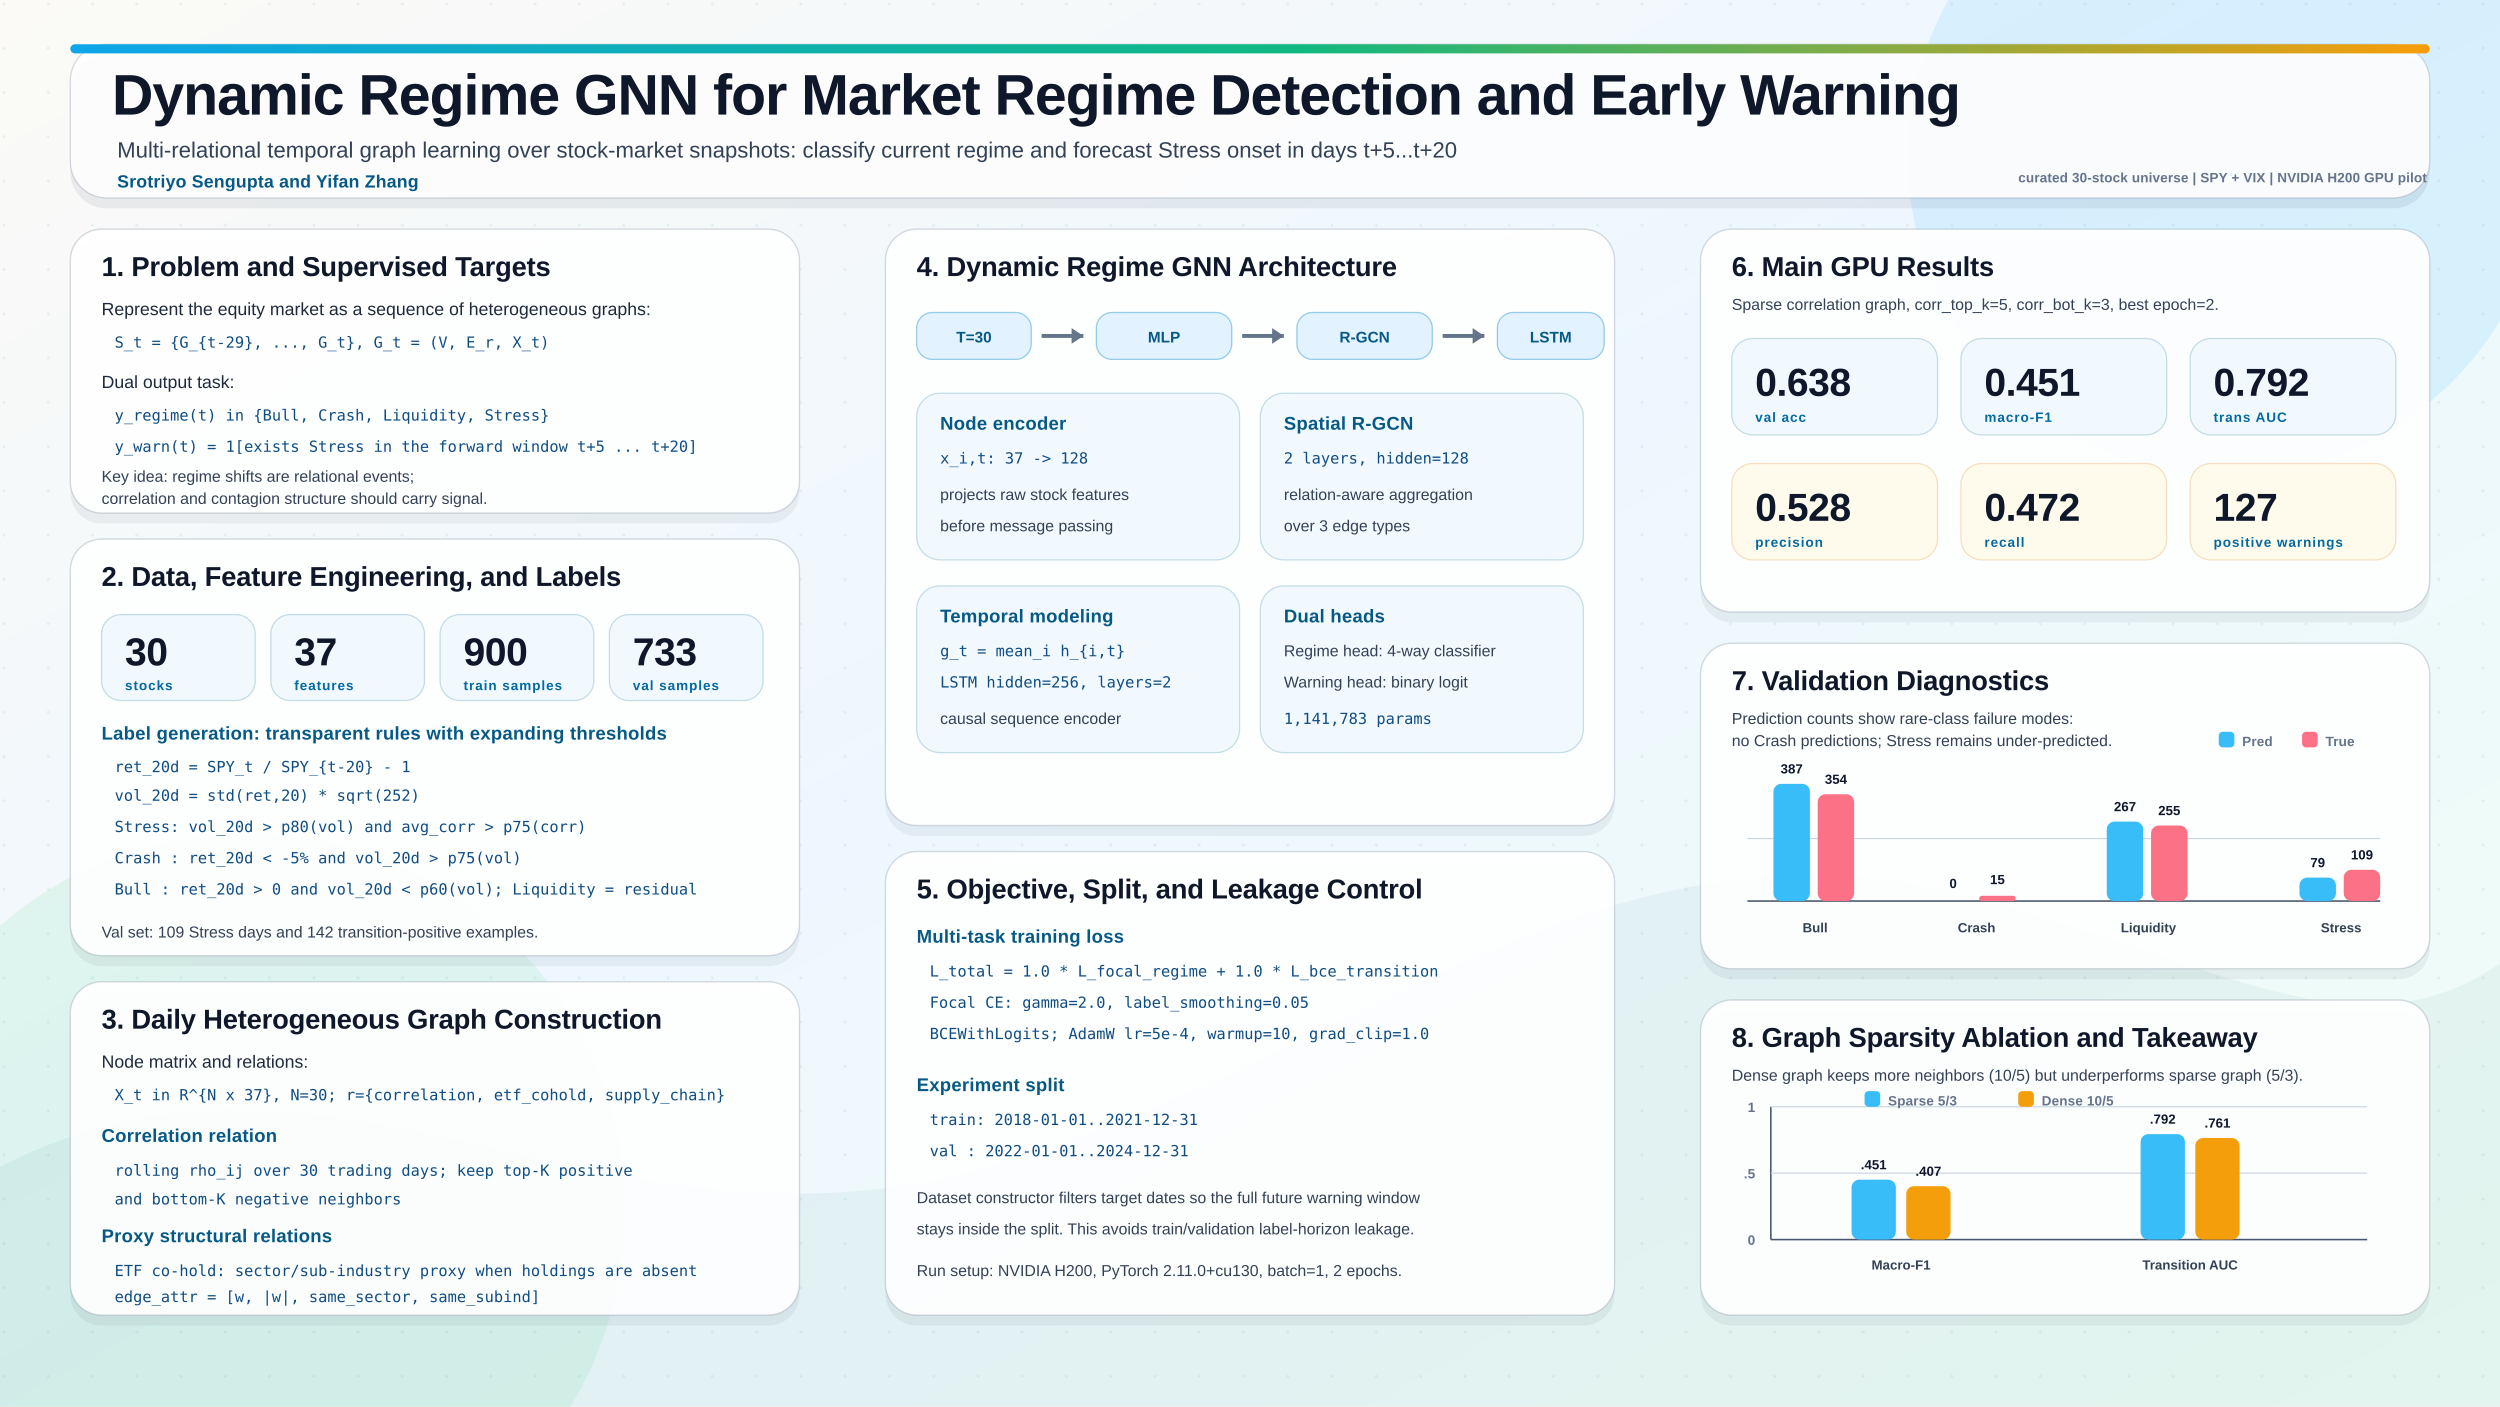
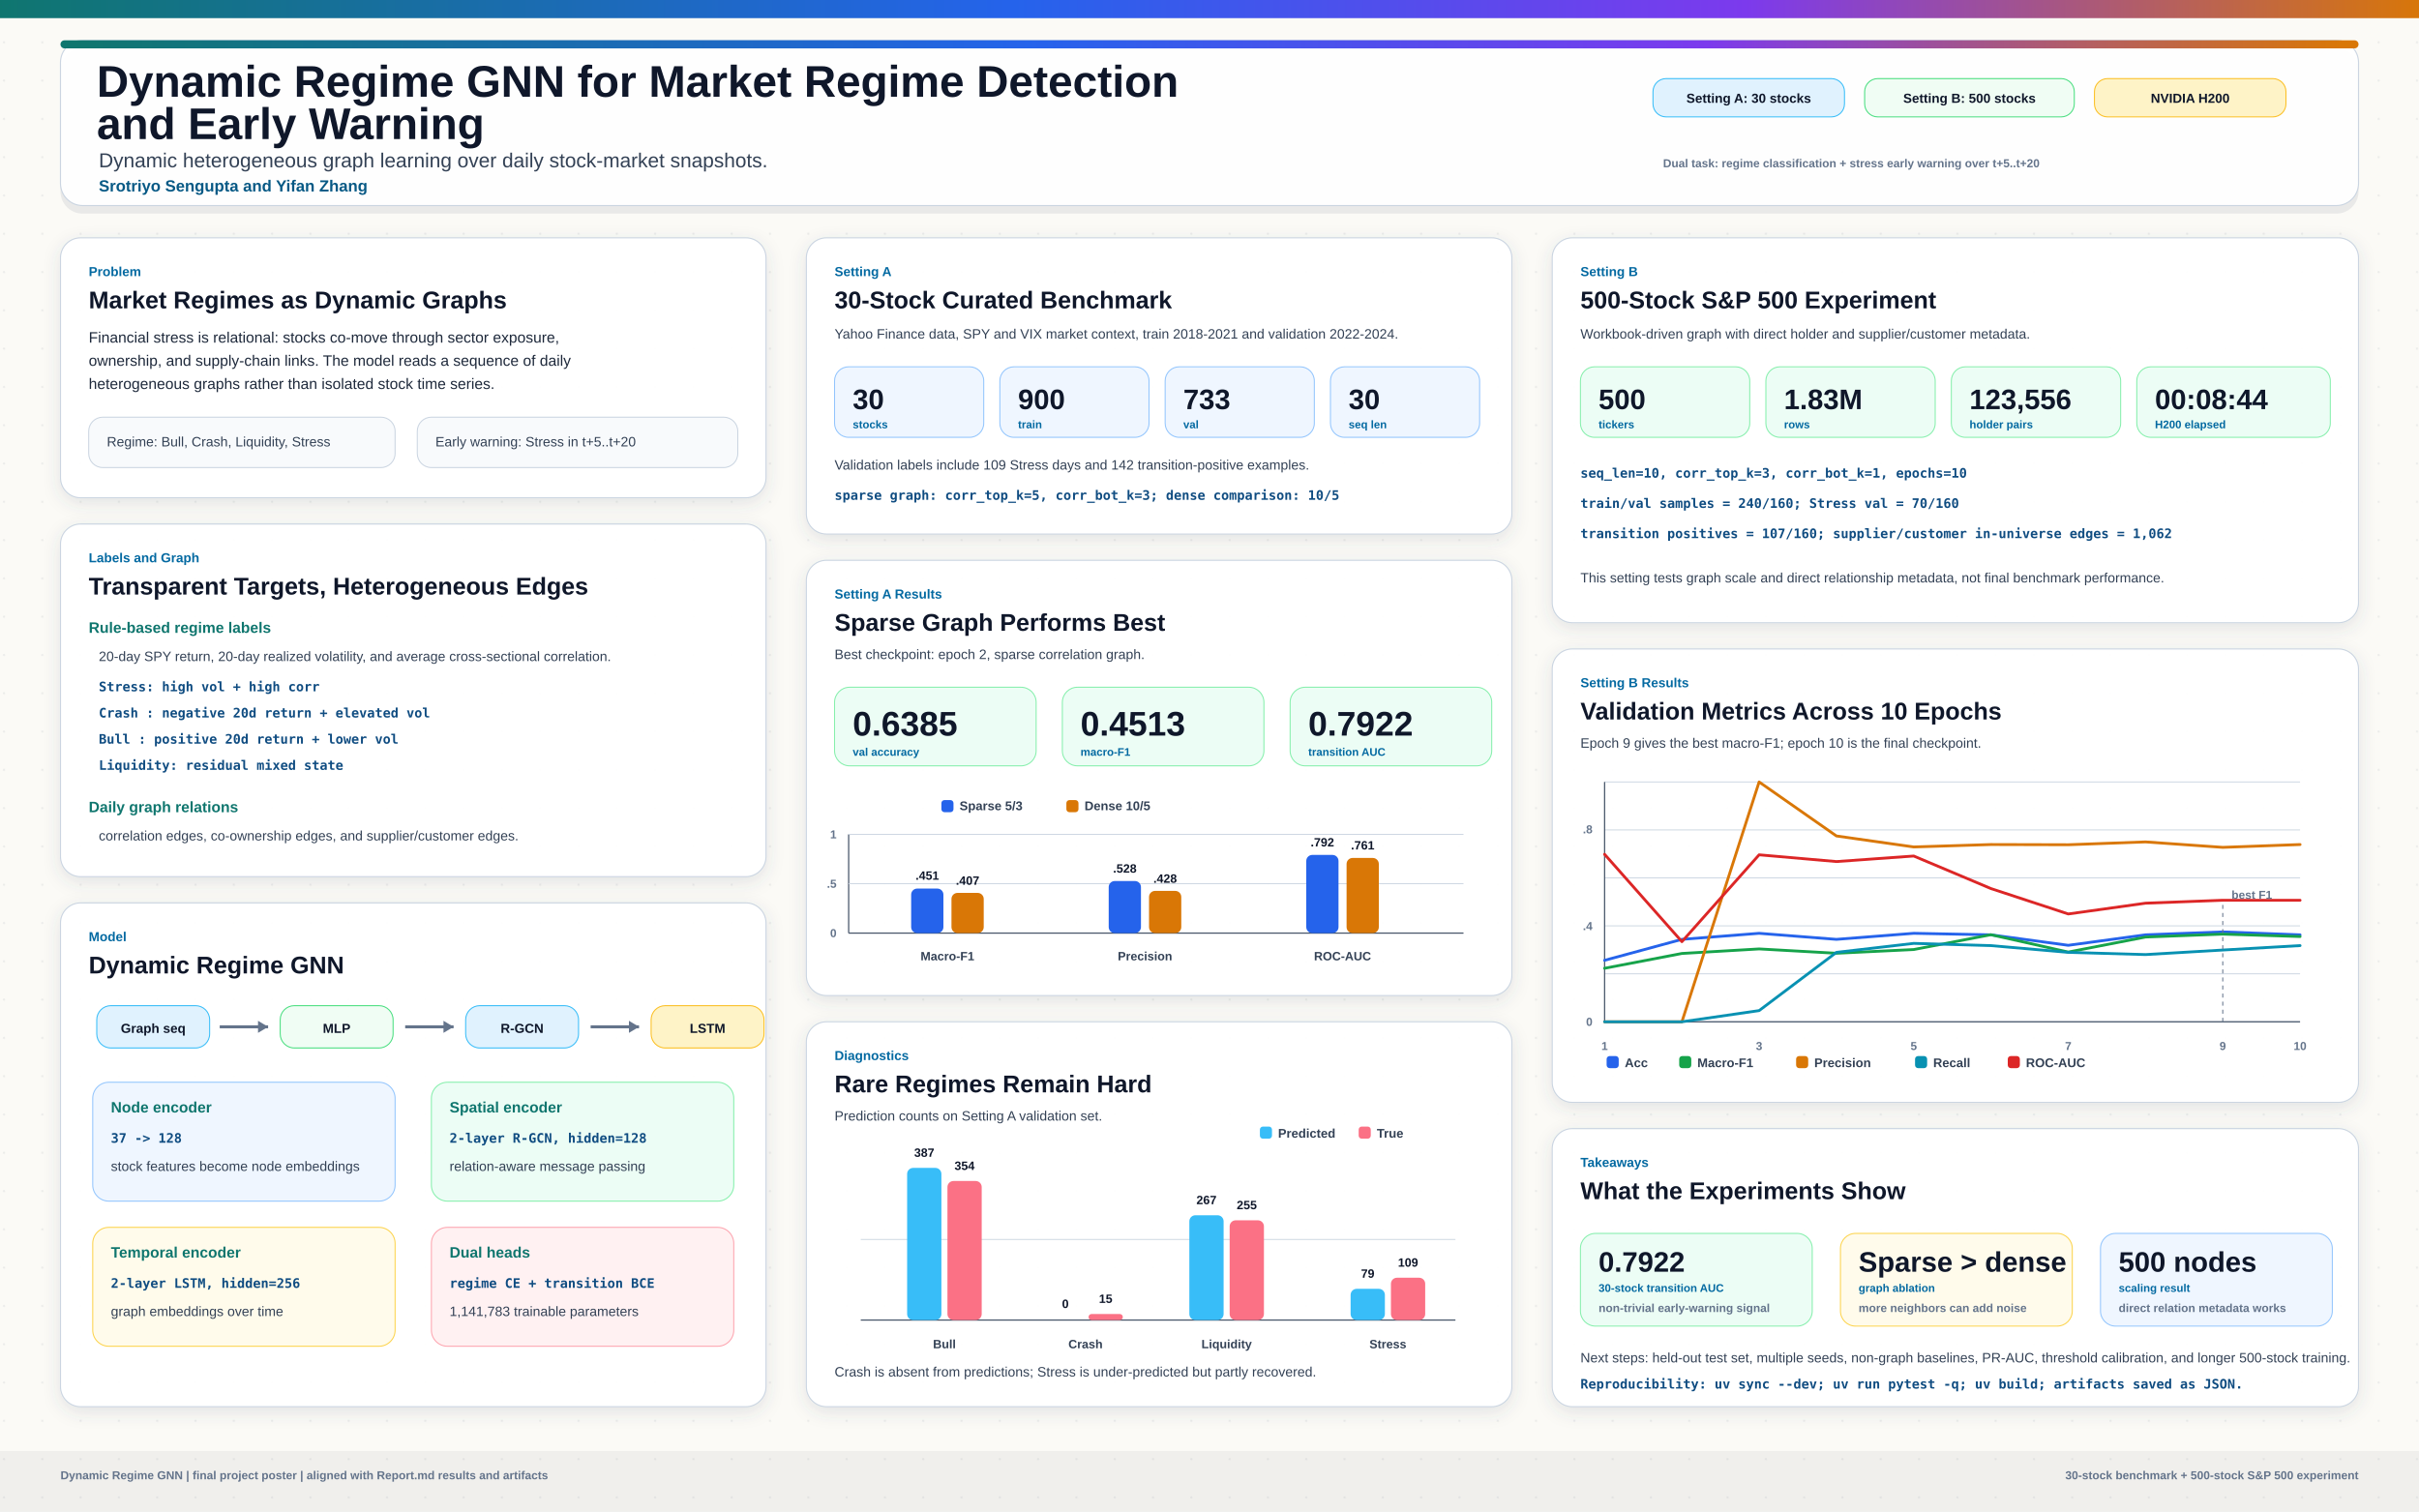
- <svg xmlns="http://www.w3.org/2000/svg" width="1920" height="1080" viewBox="0 0 1920 1080" role="img" aria-labelledby="title desc">
+ <svg xmlns="http://www.w3.org/2000/svg" width="2400" height="1500" viewBox="0 0 2400 1500" role="img" aria-labelledby="title desc">
  <defs>
-     <linearGradient id="bg" x1="0" y1="0" x2="1" y2="1">
-       <stop offset="0%" stop-color="#fbfaf6" />
-       <stop offset="46%" stop-color="#eef7ff" />
-       <stop offset="100%" stop-color="#eefdf5" />
+     <linearGradient id="topBand" x1="0" y1="0" x2="1" y2="0">
+       <stop offset="0%" stop-color="#0f766e" />
+       <stop offset="42%" stop-color="#2563eb" />
+       <stop offset="72%" stop-color="#7c3aed" />
+       <stop offset="100%" stop-color="#d97706" />
    </linearGradient>
-     <linearGradient id="accent" x1="0" y1="0" x2="1" y2="0">
-       <stop offset="0%" stop-color="#0ea5e9" />
-       <stop offset="52%" stop-color="#10b981" />
-       <stop offset="100%" stop-color="#f59e0b" />
-     </linearGradient>
-     <filter id="shadow" x="-10%" y="-10%" width="120%" height="120%">
-       <feDropShadow dx="0" dy="7" stdDeviation="10" flood-color="#475569" flood-opacity="0.16" />
+     <pattern id="dotGrid" width="38" height="38" patternUnits="userSpaceOnUse">
+       <circle cx="4" cy="4" r="1.2" fill="#334155" opacity="0.07" />
+     </pattern>
+     <filter id="softShadow" x="-8%" y="-8%" width="116%" height="116%">
+       <feDropShadow dx="0" dy="5" stdDeviation="8" flood-color="#475569" flood-opacity="0.14" />
    </filter>
-     <pattern id="grid" width="34" height="34" patternUnits="userSpaceOnUse">
-       <circle cx="3" cy="3" r="1.15" fill="#0f766e" opacity="0.08" />
-     </pattern>
    <style>
-       text { font-family: "Aptos", "Helvetica Neue", Arial, sans-serif; }
-       .title { fill: #0f172a; font-size: 44px; font-weight: 820; letter-spacing: -0.8px; }
-       .subtitle { fill: #334155; font-size: 17px; font-weight: 500; }
-       .authors { fill: #075985; font-size: 13.6px; font-weight: 650; letter-spacing: 0.15px; }
-       .section { fill: #0f172a; font-size: 21px; font-weight: 800; letter-spacing: -0.15px; }
-       .subhead { fill: #075985; font-size: 14.2px; font-weight: 760; letter-spacing: 0.2px; }
-       .body { fill: #1e293b; font-size: 13.6px; font-weight: 500; }
-       .body2 { fill: #334155; font-size: 12.2px; font-weight: 460; }
-       .tiny { fill: #64748b; font-size: 10.4px; font-weight: 560; letter-spacing: 0.1px; }
-       .code { fill: #0f4c81; font-size: 11.8px; font-family: "SFMono-Regular", "Consolas", monospace; font-weight: 540; }
-       .metric { fill: #0f172a; font-size: 30px; font-weight: 860; letter-spacing: -0.35px; }
-       .metric-label { fill: #0369a1; font-size: 10.4px; font-weight: 760; text-transform: uppercase; letter-spacing: 0.72px; }
-       .card { fill: #ffffff; fill-opacity: 0.93; stroke: #64748b; stroke-opacity: 0.25; stroke-width: 1.1; }
-       .inner { fill: #f0f9ff; fill-opacity: 0.94; stroke: #0e7490; stroke-opacity: 0.22; stroke-width: 1; }
-       .warm { fill: #fffbeb; fill-opacity: 0.94; stroke: #d97706; stroke-opacity: 0.22; stroke-width: 1; }
-       .chip { fill: #e0f2fe; fill-opacity: 0.93; stroke: #0284c7; stroke-opacity: 0.38; stroke-width: 1; }
-       .chip-text { fill: #075985; font-size: 11.8px; font-weight: 760; }
+       text { font-family: "Aptos", "Helvetica Neue", Arial, sans-serif; letter-spacing: 0; }
+       .title { fill: #0f172a; font-size: 44px; font-weight: 820; }
+       .subtitle { fill: #334155; font-size: 20px; font-weight: 500; }
+       .authors { fill: #075985; font-size: 16px; font-weight: 700; }
+       .eyebrow { fill: #0369a1; font-size: 13px; font-weight: 800; text-transform: uppercase; letter-spacing: 0; }
+       .section { fill: #0f172a; font-size: 24px; font-weight: 820; }
+       .subhead { fill: #0f766e; font-size: 15px; font-weight: 800; }
+       .body { fill: #1e293b; font-size: 15px; font-weight: 520; }
+       .body2 { fill: #334155; font-size: 13.5px; font-weight: 500; }
+       .tiny { fill: #64748b; font-size: 11.5px; font-weight: 580; }
+       .code { fill: #0f4c81; font-size: 13px; font-family: "SFMono-Regular", "Consolas", monospace; font-weight: 550; }
+       .metric { fill: #0f172a; font-size: 34px; font-weight: 860; }
+       .metric2 { fill: #0f172a; font-size: 28px; font-weight: 850; }
+       .metric-label { fill: #0369a1; font-size: 11px; font-weight: 800; text-transform: uppercase; letter-spacing: 0; }
+       .panel { fill: #ffffff; fill-opacity: 0.96; stroke: #cbd5e1; stroke-width: 1.1; }
+       .panel-soft { fill: #f8fafc; stroke: #cbd5e1; stroke-width: 1; }
+       .blue { fill: #eff6ff; stroke: #93c5fd; stroke-width: 1; }
+       .green { fill: #ecfdf5; stroke: #86efac; stroke-width: 1; }
+       .amber { fill: #fffbeb; stroke: #fcd34d; stroke-width: 1; }
+       .rose { fill: #fff1f2; stroke: #fda4af; stroke-width: 1; }
+       .chip { fill: #e0f2fe; stroke: #38bdf8; stroke-width: 1; }
+       .chip2 { fill: #f0fdf4; stroke: #4ade80; stroke-width: 1; }
+       .chip3 { fill: #fef3c7; stroke: #fbbf24; stroke-width: 1; }
+       .chip-text { fill: #0f172a; font-size: 13px; font-weight: 760; }
      .axis { stroke: #475569; stroke-width: 1.2; }
      .gridline { stroke: #cbd5e1; stroke-width: 0.9; }
-       .bar-label { fill: #334155; font-size: 10.2px; font-weight: 700; }
-       .bar-value { fill: #0f172a; font-size: 10.2px; font-weight: 760; }
-       .bullet { fill: #0ea5e9; }
+       .bar-label { fill: #334155; font-size: 12px; font-weight: 700; }
+       .bar-value { fill: #0f172a; font-size: 12px; font-weight: 780; }
+       .legend { fill: #334155; font-size: 12.5px; font-weight: 650; }
+       .line { fill: none; stroke-width: 2.8; stroke-linejoin: round; stroke-linecap: round; }
    </style>
  </defs>
-   <rect width="1920" height="1080" fill="url(#bg)" />
-   <rect width="1920" height="1080" fill="url(#grid)" />
-   <circle cx="1710" cy="120" r="245" fill="#38bdf8" opacity="0.13" />
-   <circle cx="190" cy="930" r="290" fill="#22c55e" opacity="0.09" />
-   <path d="M0,896 C260,764 462,982 760,896 C1050,812 1230,612 1520,690 C1710,742 1812,814 1920,740 L1920,1080 L0,1080 Z" fill="#0f766e" opacity="0.055" />
-   <g transform="translate(54,34)">
-     <rect x="0" y="8" width="1812" height="118" rx="28" fill="#475569" opacity="0.10" />
-     <rect x="0" y="0" width="1812" height="118" rx="28" fill="#ffffff" fill-opacity="0.88" stroke="#64748b" stroke-opacity="0.26" />
-     <rect x="0" y="0" width="1812" height="7" rx="3.5" fill="url(#accent)" />
-     <text class="title" x="32" y="54">Dynamic Regime GNN for Market Regime Detection and Early Warning</text>
-     <text class="subtitle" x="36" y="87">Multi-relational temporal graph learning over stock-market snapshots: classify current regime and forecast Stress onset in days t+5...t+20</text>
-     <text class="authors" x="36" y="110">Srotriyo Sengupta and Yifan Zhang</text>
-     <text class="tiny" x="1496" y="106">curated 30-stock universe | SPY + VIX | NVIDIA H200 GPU pilot</text>
-   </g>
-   <g transform="translate(54,176)">
-     <rect x="0" y="8" width="560" height="218" rx="24" fill="#475569" opacity="0.08" />
-     <rect class="card" x="0" y="0" width="560" height="218" rx="24" />
-     <text class="section" x="24" y="36">1. Problem and Supervised Targets</text>
-     <text class="body" x="24" y="66">Represent the equity market as a sequence of heterogeneous graphs:</text>
-     <text class="code" x="34" y="91">S_t = {G_{t-29}, ..., G_t},   G_t = (V, E_r, X_t)</text>
-     <text class="body" x="24" y="122">Dual output task:</text>
-     <text class="code" x="34" y="147">y_regime(t) in {Bull, Crash, Liquidity, Stress}</text>
-     <text class="code" x="34" y="171">y_warn(t) = 1[exists Stress in the forward window t+5 ... t+20]</text>
-     <text class="body2" x="24" y="194">Key idea: regime shifts are relational events;</text>
-     <text class="body2" x="24" y="211">correlation and contagion structure should carry signal.</text>
-   </g>
-   <g transform="translate(54,414)">
-     <rect x="0" y="8" width="560" height="320" rx="24" fill="#475569" opacity="0.08" />
-     <rect class="card" x="0" y="0" width="560" height="320" rx="24" />
-     <text class="section" x="24" y="36">2. Data, Feature Engineering, and Labels</text>
-     <g transform="translate(24,58)">
-       <rect class="inner" x="0" y="0" width="118" height="66" rx="15" />
-       <text class="metric" x="18" y="39">30</text>
-       <text class="metric-label" x="18" y="58">stocks</text>
-     </g>
-     <g transform="translate(154,58)">
-       <rect class="inner" x="0" y="0" width="118" height="66" rx="15" />
-       <text class="metric" x="18" y="39">37</text>
-       <text class="metric-label" x="18" y="58">features</text>
-     </g>
-     <g transform="translate(284,58)">
-       <rect class="inner" x="0" y="0" width="118" height="66" rx="15" />
-       <text class="metric" x="18" y="39">900</text>
-       <text class="metric-label" x="18" y="58">train samples</text>
-     </g>
-     <g transform="translate(414,58)">
-       <rect class="inner" x="0" y="0" width="118" height="66" rx="15" />
-       <text class="metric" x="18" y="39">733</text>
-       <text class="metric-label" x="18" y="58">val samples</text>
-     </g>
-     <text class="subhead" x="24" y="154">Label generation: transparent rules with expanding thresholds</text>
-     <text class="code" x="34" y="179">ret_20d = SPY_t / SPY_{t-20} - 1</text>
-     <text class="code" x="34" y="201">vol_20d = std(ret,20) * sqrt(252)</text>
-     <text class="code" x="34" y="225">Stress: vol_20d &gt; p80(vol) and avg_corr &gt; p75(corr)</text>
-     <text class="code" x="34" y="249">Crash : ret_20d &lt; -5% and vol_20d &gt; p75(vol)</text>
-     <text class="code" x="34" y="273">Bull  : ret_20d &gt; 0 and vol_20d &lt; p60(vol); Liquidity = residual</text>
-     <text class="body2" x="24" y="306">Val set: 109 Stress days and 142 transition-positive examples.</text>
-   </g>
-   <g transform="translate(54,754)">
-     <rect x="0" y="8" width="560" height="256" rx="24" fill="#475569" opacity="0.08" />
-     <rect class="card" x="0" y="0" width="560" height="256" rx="24" />
-     <text class="section" x="24" y="36">3. Daily Heterogeneous Graph Construction</text>
-     <text class="body" x="24" y="66">Node matrix and relations:</text>
-     <text class="code" x="34" y="91">X_t in R^{N x 37}, N=30; r={correlation, etf_cohold, supply_chain}</text>
-     <text class="subhead" x="24" y="123">Correlation relation</text>
-     <text class="code" x="34" y="149">rolling rho_ij over 30 trading days; keep top-K positive</text>
-     <text class="code" x="34" y="171">and bottom-K negative neighbors</text>
-     <text class="subhead" x="24" y="200">Proxy structural relations</text>
-     <text class="code" x="34" y="226">ETF co-hold: sector/sub-industry proxy when holdings are absent</text>
-     <text class="code" x="34" y="246">edge_attr = [w, |w|, same_sector, same_subind]</text>
-   </g>
-   <g transform="translate(680,176)">
-     <rect x="0" y="8" width="560" height="458" rx="24" fill="#475569" opacity="0.08" />
-     <rect class="card" x="0" y="0" width="560" height="458" rx="24" />
-     <text class="section" x="24" y="36">4. Dynamic Regime GNN Architecture</text>
-     <g transform="translate(24,64)">
-       <rect class="chip" x="0" y="0" width="88" height="36" rx="12" />
-       <text class="chip-text" x="44" y="23" text-anchor="middle">T=30</text>
-       <line x1="96" y1="18" x2="128" y2="18" stroke="#64748b" stroke-width="3" />
-       <polygon points="128,18 119,12 119,24" fill="#64748b" />
-       <rect class="chip" x="138" y="0" width="104" height="36" rx="12" />
-       <text class="chip-text" x="190" y="23" text-anchor="middle">MLP</text>
-       <line x1="250" y1="18" x2="282" y2="18" stroke="#64748b" stroke-width="3" />
-       <polygon points="282,18 273,12 273,24" fill="#64748b" />
-       <rect class="chip" x="292" y="0" width="104" height="36" rx="12" />
-       <text class="chip-text" x="344" y="23" text-anchor="middle">R-GCN</text>
-       <line x1="404" y1="18" x2="436" y2="18" stroke="#64748b" stroke-width="3" />
-       <polygon points="436,18 427,12 427,24" fill="#64748b" />
-       <rect class="chip" x="446" y="0" width="82" height="36" rx="12" />
-       <text class="chip-text" x="487" y="23" text-anchor="middle">LSTM</text>
-     </g>
-     <g transform="translate(24,126)">
-       <rect class="inner" x="0" y="0" width="248" height="128" rx="18" />
-       <text class="subhead" x="18" y="28">Node encoder</text>
-       <text class="code" x="18" y="54">x_i,t: 37 -&gt; 128</text>
-       <text class="body2" x="18" y="82">projects raw stock features</text>
-       <text class="body2" x="18" y="106">before message passing</text>
-     </g>
-     <g transform="translate(288,126)">
-       <rect class="inner" x="0" y="0" width="248" height="128" rx="18" />
-       <text class="subhead" x="18" y="28">Spatial R-GCN</text>
-       <text class="code" x="18" y="54">2 layers, hidden=128</text>
-       <text class="body2" x="18" y="82">relation-aware aggregation</text>
-       <text class="body2" x="18" y="106">over 3 edge types</text>
-     </g>
-     <g transform="translate(24,274)">
-       <rect class="inner" x="0" y="0" width="248" height="128" rx="18" />
-       <text class="subhead" x="18" y="28">Temporal modeling</text>
-       <text class="code" x="18" y="54">g_t = mean_i h_{i,t}</text>
-       <text class="code" x="18" y="78">LSTM hidden=256, layers=2</text>
-       <text class="body2" x="18" y="106">causal sequence encoder</text>
-     </g>
-     <g transform="translate(288,274)">
-       <rect class="inner" x="0" y="0" width="248" height="128" rx="18" />
-       <text class="subhead" x="18" y="28">Dual heads</text>
-       <text class="body2" x="18" y="54">Regime head: 4-way classifier</text>
-       <text class="body2" x="18" y="78">Warning head: binary logit</text>
-       <text class="code" x="18" y="106">1,141,783 params</text>
-     </g>
-   </g>
-   <g transform="translate(680,654)">
-     <rect x="0" y="8" width="560" height="356" rx="24" fill="#475569" opacity="0.08" />
-     <rect class="card" x="0" y="0" width="560" height="356" rx="24" />
-     <text class="section" x="24" y="36">5. Objective, Split, and Leakage Control</text>
-     <text class="subhead" x="24" y="70">Multi-task training loss</text>
-     <text class="code" x="34" y="96">L_total = 1.0 * L_focal_regime + 1.0 * L_bce_transition</text>
-     <text class="code" x="34" y="120">Focal CE: gamma=2.0, label_smoothing=0.05</text>
-     <text class="code" x="34" y="144">BCEWithLogits; AdamW lr=5e-4, warmup=10, grad_clip=1.0</text>
-     <text class="subhead" x="24" y="184">Experiment split</text>
-     <text class="code" x="34" y="210">train: 2018-01-01..2021-12-31</text>
-     <text class="code" x="34" y="234">val  : 2022-01-01..2024-12-31</text>
-     <text class="body2" x="24" y="270">Dataset constructor filters target dates so the full future warning window</text>
-     <text class="body2" x="24" y="294">stays inside the split. This avoids train/validation label-horizon leakage.</text>
-     <text class="body2" x="24" y="326">Run setup: NVIDIA H200, PyTorch 2.11.0+cu130, batch=1, 2 epochs.</text>
-   </g>
-   <g transform="translate(1306,176)">
-     <rect x="0" y="8" width="560" height="294" rx="24" fill="#475569" opacity="0.08" />
-     <rect class="card" x="0" y="0" width="560" height="294" rx="24" />
-     <text class="section" x="24" y="36">6. Main GPU Results</text>
-     <text class="body2" x="24" y="62">Sparse correlation graph, corr_top_k=5, corr_bot_k=3, best epoch=2.</text>
-     <g transform="translate(24,84)">
-       <rect class="inner" x="0" y="0" width="158" height="74" rx="16" />
-       <text class="metric" x="18" y="44">0.638</text>
-       <text class="metric-label" x="18" y="64">val acc</text>
-     </g>
-     <g transform="translate(200,84)">
-       <rect class="inner" x="0" y="0" width="158" height="74" rx="16" />
-       <text class="metric" x="18" y="44">0.451</text>
-       <text class="metric-label" x="18" y="64">macro-F1</text>
-     </g>
-     <g transform="translate(376,84)">
-       <rect class="inner" x="0" y="0" width="158" height="74" rx="16" />
-       <text class="metric" x="18" y="44">0.792</text>
-       <text class="metric-label" x="18" y="64">trans AUC</text>
-     </g>
-     <g transform="translate(24,180)">
-       <rect class="warm" x="0" y="0" width="158" height="74" rx="16" />
-       <text class="metric" x="18" y="44">0.528</text>
-       <text class="metric-label" x="18" y="64">precision</text>
-     </g>
-     <g transform="translate(200,180)">
-       <rect class="warm" x="0" y="0" width="158" height="74" rx="16" />
-       <text class="metric" x="18" y="44">0.472</text>
-       <text class="metric-label" x="18" y="64">recall</text>
-     </g>
-     <g transform="translate(376,180)">
-       <rect class="warm" x="0" y="0" width="158" height="74" rx="16" />
-       <text class="metric" x="18" y="44">127</text>
-       <text class="metric-label" x="18" y="64">positive warnings</text>
-     </g>
-   </g>
-   <g transform="translate(1306,494)">
-     <rect x="0" y="8" width="560" height="250" rx="24" fill="#475569" opacity="0.08" />
-     <rect class="card" x="0" y="0" width="560" height="250" rx="24" />
-     <text class="section" x="24" y="36">7. Validation Diagnostics</text>
-     <text class="body2" x="24" y="62">Prediction counts show rare-class failure modes:</text>
-     <text class="body2" x="24" y="79">no Crash predictions; Stress remains under-predicted.</text>
-     <rect x="398" y="68" width="12" height="12" rx="3" fill="#38bdf8" />
-     <text class="tiny" x="416" y="79">Pred</text>
-     <rect x="462" y="68" width="12" height="12" rx="3" fill="#fb7185" />
-     <text class="tiny" x="480" y="79">True</text>
+   <rect width="2400" height="1500" fill="#fbfaf6" />
+   <rect width="2400" height="1500" fill="url(#dotGrid)" />
+   <rect x="0" y="0" width="2400" height="18" fill="url(#topBand)" />
+   <rect x="0" y="1440" width="2400" height="60" fill="#0f172a" opacity="0.05" />
+   <g transform="translate(60,40)">
+     <rect x="0" y="8" width="2280" height="164" rx="22" fill="#475569" opacity="0.10" />
+     <rect class="panel" x="0" y="0" width="2280" height="164" rx="22" />
+     <rect x="0" y="0" width="2280" height="8" rx="4" fill="url(#topBand)" />
+     <text class="title" x="36" y="56">Dynamic Regime GNN for Market Regime Detection</text>
+     <text class="title" x="36" y="98">and Early Warning</text>
+     <text class="subtitle" x="38" y="126">Dynamic heterogeneous graph learning over daily stock-market snapshots.</text>
+     <text class="authors" x="38" y="150">Srotriyo Sengupta and Yifan Zhang</text>
+     <g transform="translate(1580,38)">
+       <rect class="chip" x="0" y="0" width="190" height="38" rx="13" />
+       <text class="chip-text" x="95" y="24" text-anchor="middle">Setting A: 30 stocks</text>
+       <rect class="chip2" x="210" y="0" width="208" height="38" rx="13" />
+       <text class="chip-text" x="314" y="24" text-anchor="middle">Setting B: 500 stocks</text>
+       <rect class="chip3" x="438" y="0" width="190" height="38" rx="13" />
+       <text class="chip-text" x="533" y="24" text-anchor="middle">NVIDIA H200</text>
+     </g>
+     <text class="tiny" x="1590" y="126">Dual task: regime classification + stress early warning over t+5..t+20</text>
+   </g>
+   <g transform="translate(60,236)">
+     <rect class="panel" x="0" y="0" width="700" height="258" rx="20" filter="url(#softShadow)" />
+     <text class="eyebrow" x="28" y="38">Problem</text>
+     <text class="section" x="28" y="70">Market Regimes as Dynamic Graphs</text>
+     <text class="body" x="28" y="104">Financial stress is relational: stocks co-move through sector exposure,</text>
+     <text class="body" x="28" y="127">ownership, and supply-chain links. The model reads a sequence of daily</text>
+     <text class="body" x="28" y="150">heterogeneous graphs rather than isolated stock time series.</text>
+     <rect class="panel-soft" x="28" y="178" width="304" height="50" rx="14" />
+     <text class="body2" x="46" y="207">Regime: Bull, Crash, Liquidity, Stress</text>
+     <rect class="panel-soft" x="354" y="178" width="318" height="50" rx="14" />
+     <text class="body2" x="372" y="207">Early warning: Stress in t+5..t+20</text>
+   </g>
+   <g transform="translate(60,520)">
+     <rect class="panel" x="0" y="0" width="700" height="350" rx="20" filter="url(#softShadow)" />
+     <text class="eyebrow" x="28" y="38">Labels and Graph</text>
+     <text class="section" x="28" y="70">Transparent Targets, Heterogeneous Edges</text>
+     <text class="subhead" x="28" y="108">Rule-based regime labels</text>
+     <text class="body2" x="38" y="136">20-day SPY return, 20-day realized volatility, and average cross-sectional correlation.</text>
+     <text class="code" x="38" y="166">Stress: high vol + high corr</text>
+     <text class="code" x="38" y="192">Crash : negative 20d return + elevated vol</text>
+     <text class="code" x="38" y="218">Bull  : positive 20d return + lower vol</text>
+     <text class="code" x="38" y="244">Liquidity: residual mixed state</text>
+     <text class="subhead" x="28" y="286">Daily graph relations</text>
+     <text class="body2" x="38" y="314">correlation edges, co-ownership edges, and supplier/customer edges.</text>
+   </g>
+   <g transform="translate(60,896)">
+     <rect class="panel" x="0" y="0" width="700" height="500" rx="20" filter="url(#softShadow)" />
+     <text class="eyebrow" x="28" y="38">Model</text>
+     <text class="section" x="28" y="70">Dynamic Regime GNN</text>
    <g transform="translate(36,102)">
-       <line class="axis" x1="0" y1="96" x2="486" y2="96" />
-       <line class="gridline" x1="0" y1="48" x2="486" y2="48" />
-       <rect x="20" y="6" width="28" height="90" rx="6" fill="#38bdf8" />
-       <rect x="54" y="14" width="28" height="82" rx="6" fill="#fb7185" />
-       <text class="bar-value" x="34" y="-2" text-anchor="middle">387</text>
-       <text class="bar-value" x="68" y="6" text-anchor="middle">354</text>
-       <text class="bar-label" x="52" y="120" text-anchor="middle">Bull</text>
-       <rect x="144" y="96" width="28" height="0" rx="6" fill="#38bdf8" />
-       <rect x="178" y="92" width="28" height="4" rx="2" fill="#fb7185" />
-       <text class="bar-value" x="158" y="86" text-anchor="middle">0</text>
-       <text class="bar-value" x="192" y="83" text-anchor="middle">15</text>
-       <text class="bar-label" x="176" y="120" text-anchor="middle">Crash</text>
-       <rect x="276" y="35" width="28" height="61" rx="6" fill="#38bdf8" />
-       <rect x="310" y="38" width="28" height="58" rx="6" fill="#fb7185" />
-       <text class="bar-value" x="290" y="27" text-anchor="middle">267</text>
-       <text class="bar-value" x="324" y="30" text-anchor="middle">255</text>
-       <text class="bar-label" x="308" y="120" text-anchor="middle">Liquidity</text>
-       <rect x="424" y="78" width="28" height="18" rx="6" fill="#38bdf8" />
-       <rect x="458" y="72" width="28" height="24" rx="6" fill="#fb7185" />
-       <text class="bar-value" x="438" y="70" text-anchor="middle">79</text>
-       <text class="bar-value" x="472" y="64" text-anchor="middle">109</text>
-       <text class="bar-label" x="456" y="120" text-anchor="middle">Stress</text>
-     </g>
-   </g>
-   <g transform="translate(1306,768)">
-     <rect x="0" y="8" width="560" height="242" rx="24" fill="#475569" opacity="0.08" />
-     <rect class="card" x="0" y="0" width="560" height="242" rx="24" />
-     <text class="section" x="24" y="36">8. Graph Sparsity Ablation and Takeaway</text>
-     <text class="body2" x="24" y="62">Dense graph keeps more neighbors (10/5) but underperforms sparse graph (5/3).</text>
-     <line class="axis" x1="54" y1="184" x2="512" y2="184" />
-     <line class="axis" x1="54" y1="82" x2="54" y2="184" />
-     <line class="gridline" x1="54" y1="133" x2="512" y2="133" />
-     <line class="gridline" x1="54" y1="82" x2="512" y2="82" />
-     <text class="tiny" x="42" y="188" text-anchor="end">0</text>
-     <text class="tiny" x="42" y="137" text-anchor="end">.5</text>
-     <text class="tiny" x="42" y="86" text-anchor="end">1</text>
-     <rect x="116" y="138" width="34" height="46" rx="6" fill="#38bdf8" />
-     <rect x="158" y="143" width="34" height="41" rx="6" fill="#f59e0b" />
-     <text class="bar-value" x="133" y="130" text-anchor="middle">.451</text>
-     <text class="bar-value" x="175" y="135" text-anchor="middle">.407</text>
-     <text class="bar-label" x="154" y="207" text-anchor="middle">Macro-F1</text>
-     <rect x="338" y="103" width="34" height="81" rx="6" fill="#38bdf8" />
-     <rect x="380" y="106" width="34" height="78" rx="6" fill="#f59e0b" />
-     <text class="bar-value" x="355" y="95" text-anchor="middle">.792</text>
-     <text class="bar-value" x="397" y="98" text-anchor="middle">.761</text>
-     <text class="bar-label" x="376" y="207" text-anchor="middle">Transition AUC</text>
-     <rect x="126" y="70" width="12" height="12" rx="3" fill="#38bdf8" />
-     <text class="tiny" x="144" y="81">Sparse 5/3</text>
-     <rect x="244" y="70" width="12" height="12" rx="3" fill="#f59e0b" />
-     <text class="tiny" x="262" y="81">Dense 10/5</text>
-   </g>
+       <rect class="chip" x="0" y="0" width="112" height="42" rx="14" />
+       <text class="chip-text" x="56" y="27" text-anchor="middle">Graph seq</text>
+       <line x1="122" y1="21" x2="170" y2="21" stroke="#64748b" stroke-width="3" />
+       <polygon points="170,21 160,15 160,27" fill="#64748b" />
+       <rect class="chip2" x="182" y="0" width="112" height="42" rx="14" />
+       <text class="chip-text" x="238" y="27" text-anchor="middle">MLP</text>
+       <line x1="306" y1="21" x2="354" y2="21" stroke="#64748b" stroke-width="3" />
+       <polygon points="354,21 344,15 344,27" fill="#64748b" />
+       <rect class="chip" x="366" y="0" width="112" height="42" rx="14" />
+       <text class="chip-text" x="422" y="27" text-anchor="middle">R-GCN</text>
+       <line x1="490" y1="21" x2="538" y2="21" stroke="#64748b" stroke-width="3" />
+       <polygon points="538,21 528,15 528,27" fill="#64748b" />
+       <rect class="chip3" x="550" y="0" width="112" height="42" rx="14" />
+       <text class="chip-text" x="606" y="27" text-anchor="middle">LSTM</text>
+     </g>
+     <g transform="translate(32,178)">
+       <rect class="blue" x="0" y="0" width="300" height="118" rx="16" />
+       <text class="subhead" x="18" y="30">Node encoder</text>
+       <text class="code" x="18" y="60">37 -&gt; 128</text>
+       <text class="body2" x="18" y="88">stock features become node embeddings</text>
+     </g>
+     <g transform="translate(368,178)">
+       <rect class="green" x="0" y="0" width="300" height="118" rx="16" />
+       <text class="subhead" x="18" y="30">Spatial encoder</text>
+       <text class="code" x="18" y="60">2-layer R-GCN, hidden=128</text>
+       <text class="body2" x="18" y="88">relation-aware message passing</text>
+     </g>
+     <g transform="translate(32,322)">
+       <rect class="amber" x="0" y="0" width="300" height="118" rx="16" />
+       <text class="subhead" x="18" y="30">Temporal encoder</text>
+       <text class="code" x="18" y="60">2-layer LSTM, hidden=256</text>
+       <text class="body2" x="18" y="88">graph embeddings over time</text>
+     </g>
+     <g transform="translate(368,322)">
+       <rect class="rose" x="0" y="0" width="300" height="118" rx="16" />
+       <text class="subhead" x="18" y="30">Dual heads</text>
+       <text class="code" x="18" y="60">regime CE + transition BCE</text>
+       <text class="body2" x="18" y="88">1,141,783 trainable parameters</text>
+     </g>
+   </g>
+   <g transform="translate(800,236)">
+     <rect class="panel" x="0" y="0" width="700" height="294" rx="20" filter="url(#softShadow)" />
+     <text class="eyebrow" x="28" y="38">Setting A</text>
+     <text class="section" x="28" y="70">30-Stock Curated Benchmark</text>
+     <text class="body2" x="28" y="100">Yahoo Finance data, SPY and VIX market context, train 2018-2021 and validation 2022-2024.</text>
+     <g transform="translate(28,128)">
+       <rect class="blue" x="0" y="0" width="148" height="70" rx="14" />
+       <text class="metric2" x="18" y="42">30</text>
+       <text class="metric-label" x="18" y="61">stocks</text>
+       <rect class="blue" x="164" y="0" width="148" height="70" rx="14" />
+       <text class="metric2" x="182" y="42">900</text>
+       <text class="metric-label" x="182" y="61">train</text>
+       <rect class="blue" x="328" y="0" width="148" height="70" rx="14" />
+       <text class="metric2" x="346" y="42">733</text>
+       <text class="metric-label" x="346" y="61">val</text>
+       <rect class="blue" x="492" y="0" width="148" height="70" rx="14" />
+       <text class="metric2" x="510" y="42">30</text>
+       <text class="metric-label" x="510" y="61">seq len</text>
+     </g>
+     <text class="body2" x="28" y="230">Validation labels include 109 Stress days and 142 transition-positive examples.</text>
+     <text class="code" x="28" y="260">sparse graph: corr_top_k=5, corr_bot_k=3; dense comparison: 10/5</text>
+   </g>
+   <g transform="translate(800,556)">
+     <rect class="panel" x="0" y="0" width="700" height="432" rx="20" filter="url(#softShadow)" />
+     <text class="eyebrow" x="28" y="38">Setting A Results</text>
+     <text class="section" x="28" y="70">Sparse Graph Performs Best</text>
+     <text class="body2" x="28" y="98">Best checkpoint: epoch 2, sparse correlation graph.</text>
+     <g transform="translate(28,126)">
+       <rect class="green" x="0" y="0" width="200" height="78" rx="15" />
+       <text class="metric" x="18" y="48">0.6385</text>
+       <text class="metric-label" x="18" y="68">val accuracy</text>
+       <rect class="green" x="226" y="0" width="200" height="78" rx="15" />
+       <text class="metric" x="244" y="48">0.4513</text>
+       <text class="metric-label" x="244" y="68">macro-F1</text>
+       <rect class="green" x="452" y="0" width="200" height="78" rx="15" />
+       <text class="metric" x="470" y="48">0.7922</text>
+       <text class="metric-label" x="470" y="68">transition AUC</text>
+     </g>
+     <g transform="translate(42,252)">
+       <line class="axis" x1="0" y1="118" x2="610" y2="118" />
+       <line class="axis" x1="0" y1="20" x2="0" y2="118" />
+       <line class="gridline" x1="0" y1="69" x2="610" y2="69" />
+       <line class="gridline" x1="0" y1="20" x2="610" y2="20" />
+       <text class="tiny" x="-12" y="122" text-anchor="end">0</text>
+       <text class="tiny" x="-12" y="73" text-anchor="end">.5</text>
+       <text class="tiny" x="-12" y="24" text-anchor="end">1</text>
+       <rect x="62" y="73.8" width="32" height="44.2" rx="6" fill="#2563eb" />
+       <rect x="102" y="78.1" width="32" height="39.9" rx="6" fill="#d97706" />
+       <text class="bar-value" x="78" y="65" text-anchor="middle">.451</text>
+       <text class="bar-value" x="118" y="70" text-anchor="middle">.407</text>
+       <text class="bar-label" x="98" y="145" text-anchor="middle">Macro-F1</text>
+       <rect x="258" y="66.3" width="32" height="51.7" rx="6" fill="#2563eb" />
+       <rect x="298" y="76.1" width="32" height="41.9" rx="6" fill="#d97706" />
+       <text class="bar-value" x="274" y="58" text-anchor="middle">.528</text>
+       <text class="bar-value" x="314" y="68" text-anchor="middle">.428</text>
+       <text class="bar-label" x="294" y="145" text-anchor="middle">Precision</text>
+       <rect x="454" y="40.4" width="32" height="77.6" rx="6" fill="#2563eb" />
+       <rect x="494" y="43.4" width="32" height="74.6" rx="6" fill="#d97706" />
+       <text class="bar-value" x="470" y="32" text-anchor="middle">.792</text>
+       <text class="bar-value" x="510" y="35" text-anchor="middle">.761</text>
+       <text class="bar-label" x="490" y="145" text-anchor="middle">ROC-AUC</text>
+       <rect x="92" y="-14" width="12" height="12" rx="3" fill="#2563eb" />
+       <text class="legend" x="110" y="-4">Sparse 5/3</text>
+       <rect x="216" y="-14" width="12" height="12" rx="3" fill="#d97706" />
+       <text class="legend" x="234" y="-4">Dense 10/5</text>
+     </g>
+   </g>
+   <g transform="translate(800,1014)">
+     <rect class="panel" x="0" y="0" width="700" height="382" rx="20" filter="url(#softShadow)" />
+     <text class="eyebrow" x="28" y="38">Diagnostics</text>
+     <text class="section" x="28" y="70">Rare Regimes Remain Hard</text>
+     <text class="body2" x="28" y="98">Prediction counts on Setting A validation set.</text>
+     <g transform="translate(54,134)">
+       <line class="axis" x1="0" y1="162" x2="590" y2="162" />
+       <line class="gridline" x1="0" y1="82" x2="590" y2="82" />
+       <rect x="46" y="11" width="34" height="151" rx="6" fill="#38bdf8" />
+       <rect x="86" y="24" width="34" height="138" rx="6" fill="#fb7185" />
+       <text class="bar-value" x="63" y="0" text-anchor="middle">387</text>
+       <text class="bar-value" x="103" y="13" text-anchor="middle">354</text>
+       <text class="bar-label" x="83" y="190" text-anchor="middle">Bull</text>
+       <rect x="186" y="162" width="34" height="0" rx="6" fill="#38bdf8" />
+       <rect x="226" y="156" width="34" height="6" rx="3" fill="#fb7185" />
+       <text class="bar-value" x="203" y="150" text-anchor="middle">0</text>
+       <text class="bar-value" x="243" y="145" text-anchor="middle">15</text>
+       <text class="bar-label" x="223" y="190" text-anchor="middle">Crash</text>
+       <rect x="326" y="58" width="34" height="104" rx="6" fill="#38bdf8" />
+       <rect x="366" y="63" width="34" height="99" rx="6" fill="#fb7185" />
+       <text class="bar-value" x="343" y="47" text-anchor="middle">267</text>
+       <text class="bar-value" x="383" y="52" text-anchor="middle">255</text>
+       <text class="bar-label" x="363" y="190" text-anchor="middle">Liquidity</text>
+       <rect x="486" y="131" width="34" height="31" rx="6" fill="#38bdf8" />
+       <rect x="526" y="120" width="34" height="42" rx="6" fill="#fb7185" />
+       <text class="bar-value" x="503" y="120" text-anchor="middle">79</text>
+       <text class="bar-value" x="543" y="109" text-anchor="middle">109</text>
+       <text class="bar-label" x="523" y="190" text-anchor="middle">Stress</text>
+     </g>
+     <rect x="450" y="104" width="12" height="12" rx="3" fill="#38bdf8" />
+     <text class="legend" x="468" y="115">Predicted</text>
+     <rect x="548" y="104" width="12" height="12" rx="3" fill="#fb7185" />
+     <text class="legend" x="566" y="115">True</text>
+     <text class="body2" x="28" y="352">Crash is absent from predictions; Stress is under-predicted but partly recovered.</text>
+   </g>
+   <g transform="translate(1540,236)">
+     <rect class="panel" x="0" y="0" width="800" height="382" rx="20" filter="url(#softShadow)" />
+     <text class="eyebrow" x="28" y="38">Setting B</text>
+     <text class="section" x="28" y="70">500-Stock S&amp;P 500 Experiment</text>
+     <text class="body2" x="28" y="100">Workbook-driven graph with direct holder and supplier/customer metadata.</text>
+     <g transform="translate(28,128)">
+       <rect class="green" x="0" y="0" width="168" height="70" rx="14" />
+       <text class="metric2" x="18" y="42">500</text>
+       <text class="metric-label" x="18" y="61">tickers</text>
+       <rect class="green" x="184" y="0" width="168" height="70" rx="14" />
+       <text class="metric2" x="202" y="42">1.83M</text>
+       <text class="metric-label" x="202" y="61">rows</text>
+       <rect class="green" x="368" y="0" width="168" height="70" rx="14" />
+       <text class="metric2" x="386" y="42">123,556</text>
+       <text class="metric-label" x="386" y="61">holder pairs</text>
+       <rect class="green" x="552" y="0" width="192" height="70" rx="14" />
+       <text class="metric2" x="570" y="42">00:08:44</text>
+       <text class="metric-label" x="570" y="61">H200 elapsed</text>
+     </g>
+     <g transform="translate(28,238)">
+       <text class="code" x="0" y="0">seq_len=10, corr_top_k=3, corr_bot_k=1, epochs=10</text>
+       <text class="code" x="0" y="30">train/val samples = 240/160; Stress val = 70/160</text>
+       <text class="code" x="0" y="60">transition positives = 107/160; supplier/customer in-universe edges = 1,062</text>
+       <text class="body2" x="0" y="104">This setting tests graph scale and direct relationship metadata, not final benchmark performance.</text>
+     </g>
+   </g>
+   <g transform="translate(1540,644)">
+     <rect class="panel" x="0" y="0" width="800" height="450" rx="20" filter="url(#softShadow)" />
+     <text class="eyebrow" x="28" y="38">Setting B Results</text>
+     <text class="section" x="28" y="70">Validation Metrics Across 10 Epochs</text>
+     <text class="body2" x="28" y="98">Epoch 9 gives the best macro-F1; epoch 10 is the final checkpoint.</text>
+     <g transform="translate(52,132)">
+       <line class="gridline" x1="0" y1="238" x2="690" y2="238" />
+       <line class="gridline" x1="0" y1="190.4" x2="690" y2="190.4" />
+       <line class="gridline" x1="0" y1="142.8" x2="690" y2="142.8" />
+       <line class="gridline" x1="0" y1="95.2" x2="690" y2="95.2" />
+       <line class="gridline" x1="0" y1="47.6" x2="690" y2="47.6" />
+       <line class="gridline" x1="0" y1="0" x2="690" y2="0" />
+       <line class="axis" x1="0" y1="0" x2="0" y2="238" />
+       <line class="axis" x1="0" y1="238" x2="690" y2="238" />
+       <text class="tiny" x="-12" y="242" text-anchor="end">0</text>
+       <text class="tiny" x="-12" y="147" text-anchor="end">.4</text>
+       <text class="tiny" x="-12" y="51" text-anchor="end">.8</text>
+       <polyline class="line" points="0.0,177.0 76.7,156.2 153.3,150.2 230.0,156.2 306.7,150.2 383.3,151.7 460.0,162.1 536.7,151.7 613.3,148.8 690.0,151.7" stroke="#2563eb" />
+       <polyline class="line" points="0.0,184.9 76.7,170.2 153.3,165.7 230.0,170.0 306.7,166.3 383.3,151.6 460.0,168.8 536.7,153.9 613.3,151.0 690.0,153.4" stroke="#16a34a" />
+       <polyline class="line" points="0.0,238.0 76.7,238.0 153.3,0.0 230.0,53.6 306.7,64.5 383.3,62.1 460.0,62.3 536.7,59.5 613.3,64.9 690.0,62.1" stroke="#d97706" />
+       <polyline class="line" points="0.0,238.0 76.7,238.0 153.3,226.9 230.0,169.1 306.7,160.2 383.3,162.4 460.0,169.1 536.7,171.3 613.3,166.8 690.0,162.4" stroke="#0891b2" />
+       <polyline class="line" points="0.0,71.8 76.7,158.5 153.3,72.3 230.0,79.0 306.7,73.5 383.3,105.8 460.0,131.0 536.7,120.3 613.3,117.4 690.0,117.4" stroke="#dc2626" />
+       <line x1="613.3" y1="122" x2="613.3" y2="238" stroke="#64748b" stroke-width="1" stroke-dasharray="4 4" />
+       <text class="tiny" x="622" y="116">best F1</text>
+       <text class="tiny" x="0" y="266" text-anchor="middle">1</text>
+       <text class="tiny" x="153.3" y="266" text-anchor="middle">3</text>
+       <text class="tiny" x="306.7" y="266" text-anchor="middle">5</text>
+       <text class="tiny" x="460.0" y="266" text-anchor="middle">7</text>
+       <text class="tiny" x="613.3" y="266" text-anchor="middle">9</text>
+       <text class="tiny" x="690.0" y="266" text-anchor="middle">10</text>
+     </g>
+     <g transform="translate(54,414)">
+       <rect x="0" y="-10" width="12" height="12" rx="3" fill="#2563eb" />
+       <text class="legend" x="18" y="1">Acc</text>
+       <rect x="72" y="-10" width="12" height="12" rx="3" fill="#16a34a" />
+       <text class="legend" x="90" y="1">Macro-F1</text>
+       <rect x="188" y="-10" width="12" height="12" rx="3" fill="#d97706" />
+       <text class="legend" x="206" y="1">Precision</text>
+       <rect x="306" y="-10" width="12" height="12" rx="3" fill="#0891b2" />
+       <text class="legend" x="324" y="1">Recall</text>
+       <rect x="398" y="-10" width="12" height="12" rx="3" fill="#dc2626" />
+       <text class="legend" x="416" y="1">ROC-AUC</text>
+     </g>
+   </g>
+   <g transform="translate(1540,1120)">
+     <rect class="panel" x="0" y="0" width="800" height="276" rx="20" filter="url(#softShadow)" />
+     <text class="eyebrow" x="28" y="38">Takeaways</text>
+     <text class="section" x="28" y="70">What the Experiments Show</text>
+     <g transform="translate(28,104)">
+       <rect class="green" x="0" y="0" width="230" height="92" rx="15" />
+       <text class="metric2" x="18" y="38">0.7922</text>
+       <text class="metric-label" x="18" y="58">30-stock transition AUC</text>
+       <text class="tiny" x="18" y="78">non-trivial early-warning signal</text>
+       <rect class="amber" x="258" y="0" width="230" height="92" rx="15" />
+       <text class="metric2" x="276" y="38">Sparse &gt; dense</text>
+       <text class="metric-label" x="276" y="58">graph ablation</text>
+       <text class="tiny" x="276" y="78">more neighbors can add noise</text>
+       <rect class="blue" x="516" y="0" width="230" height="92" rx="15" />
+       <text class="metric2" x="534" y="38">500 nodes</text>
+       <text class="metric-label" x="534" y="58">scaling result</text>
+       <text class="tiny" x="534" y="78">direct relation metadata works</text>
+     </g>
+     <text class="body2" x="28" y="232">Next steps: held-out test set, multiple seeds, non-graph baselines, PR-AUC, threshold calibration, and longer 500-stock training.</text>
+     <text class="code" x="28" y="258">Reproducibility: uv sync --dev; uv run pytest -q; uv build; artifacts saved as JSON.</text>
+   </g>
+   <text class="tiny" x="60" y="1468">Dynamic Regime GNN | final project poster | aligned with Report.md results and artifacts</text>
+   <text class="tiny" x="2340" y="1468" text-anchor="end">30-stock benchmark + 500-stock S&amp;P 500 experiment</text>
</svg>
